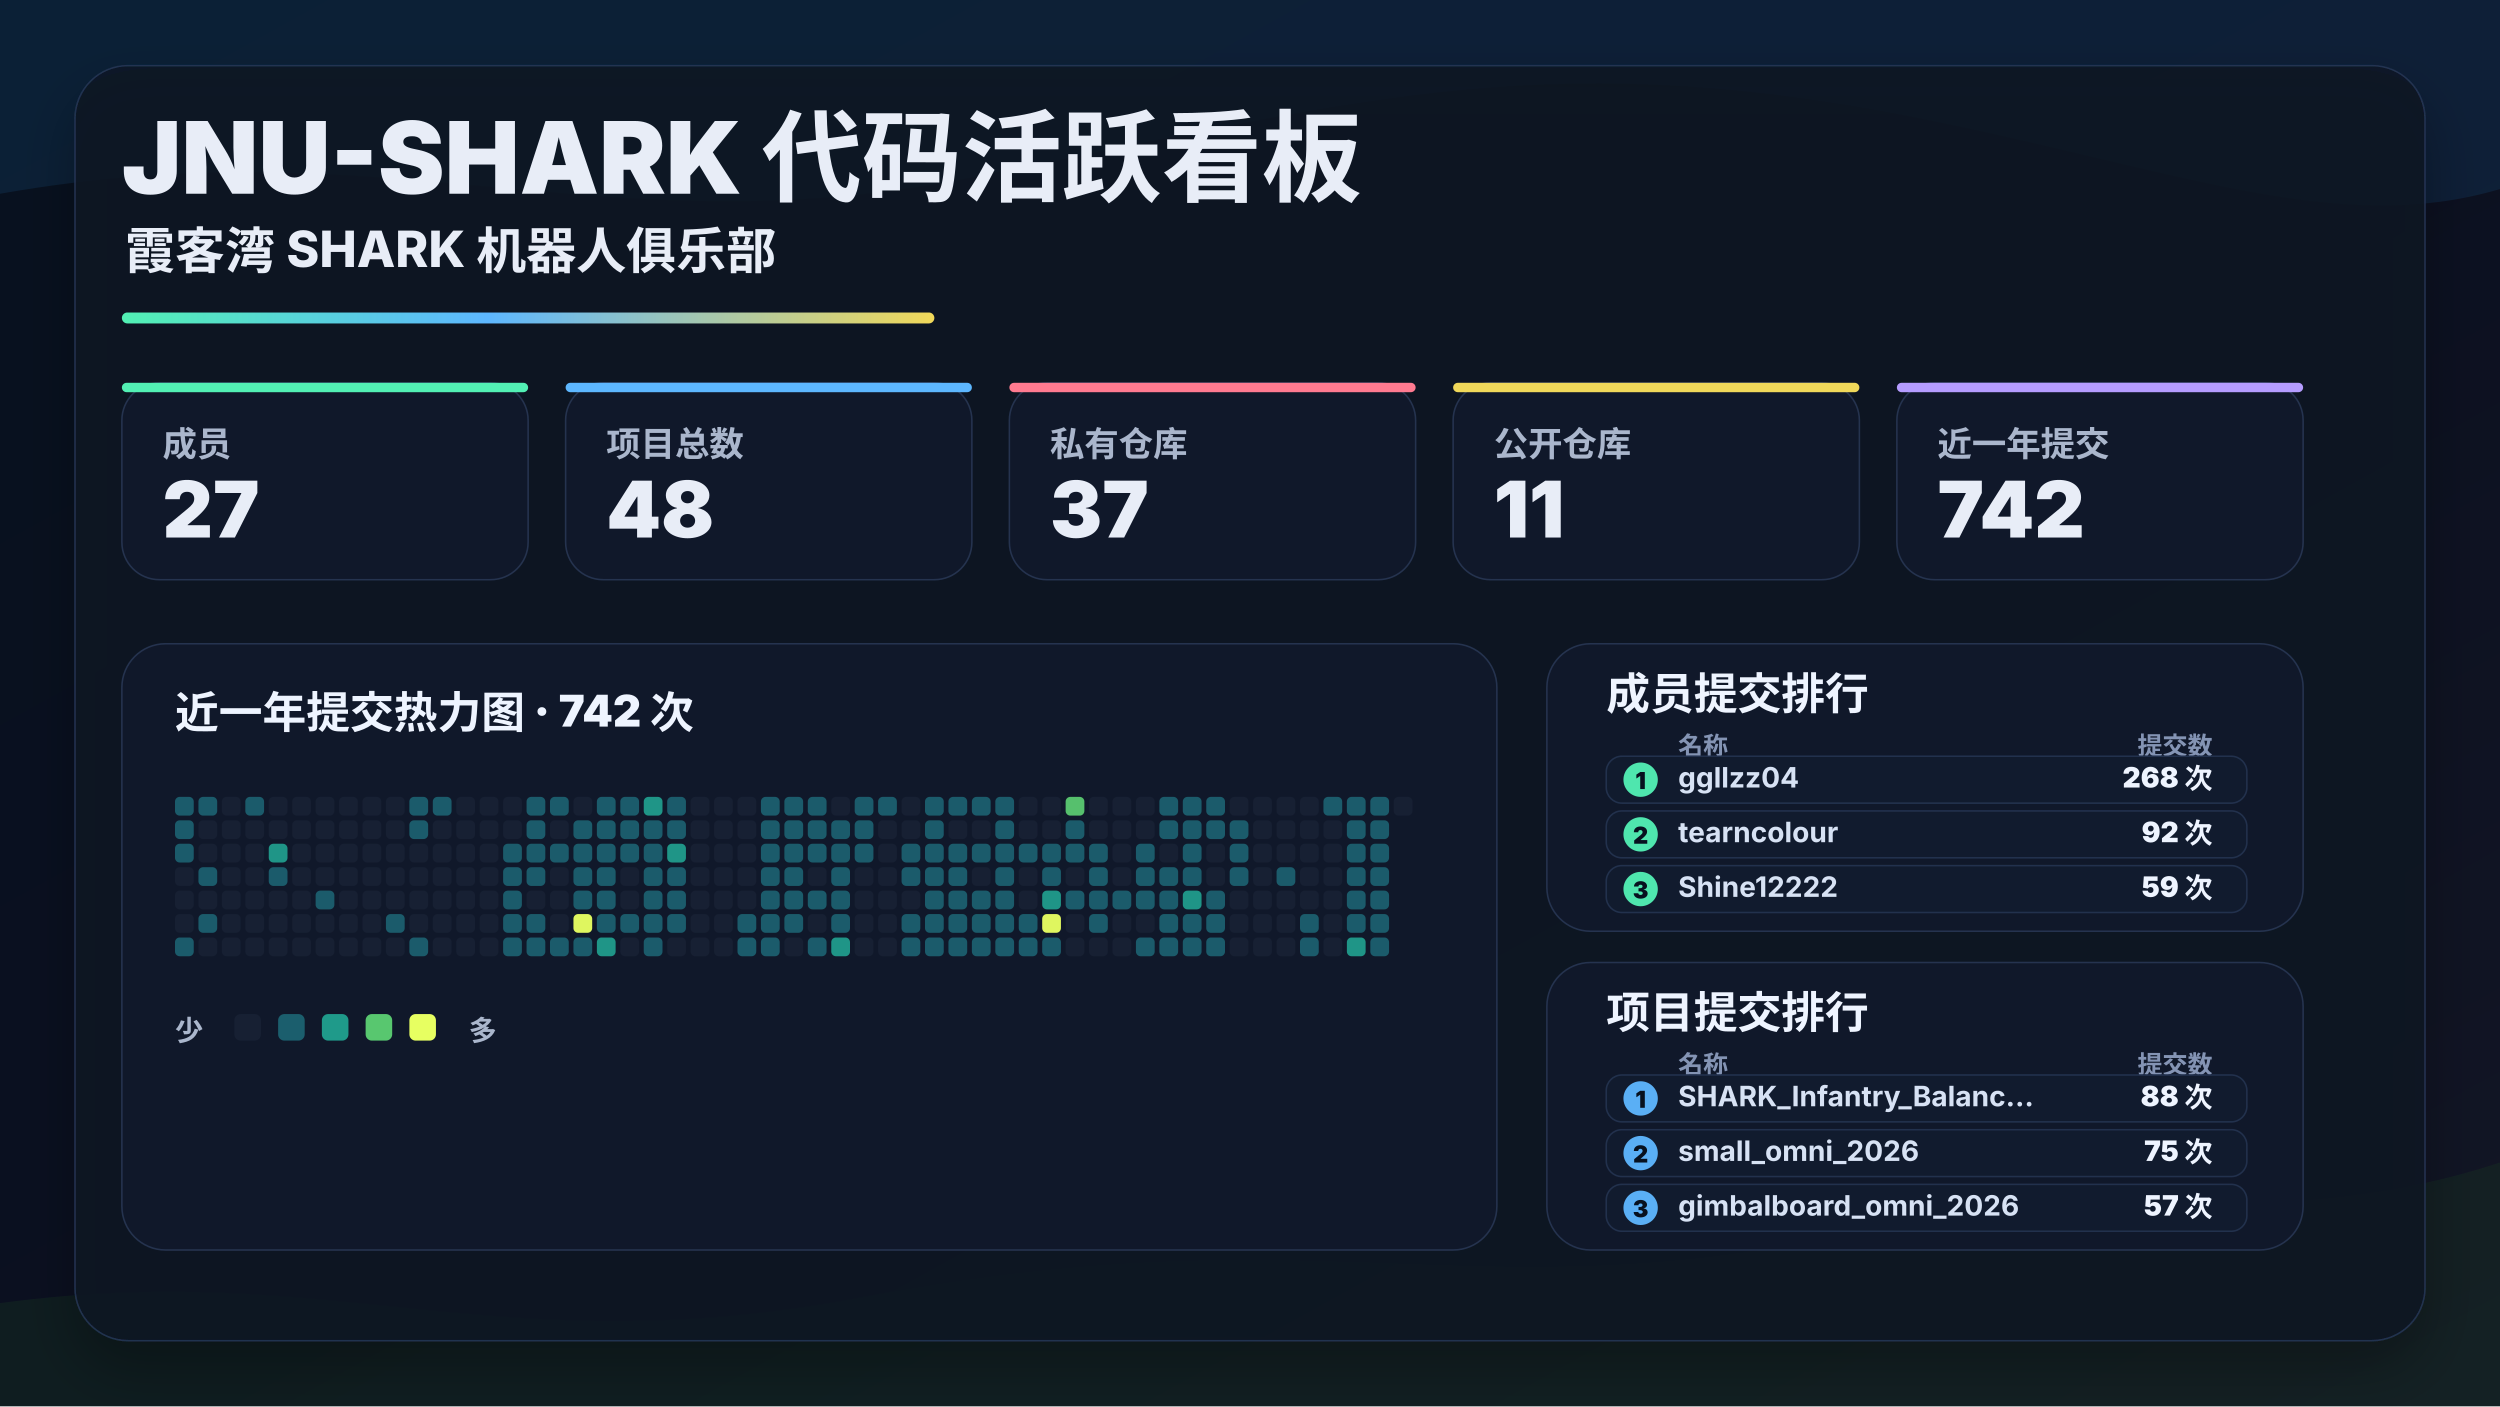
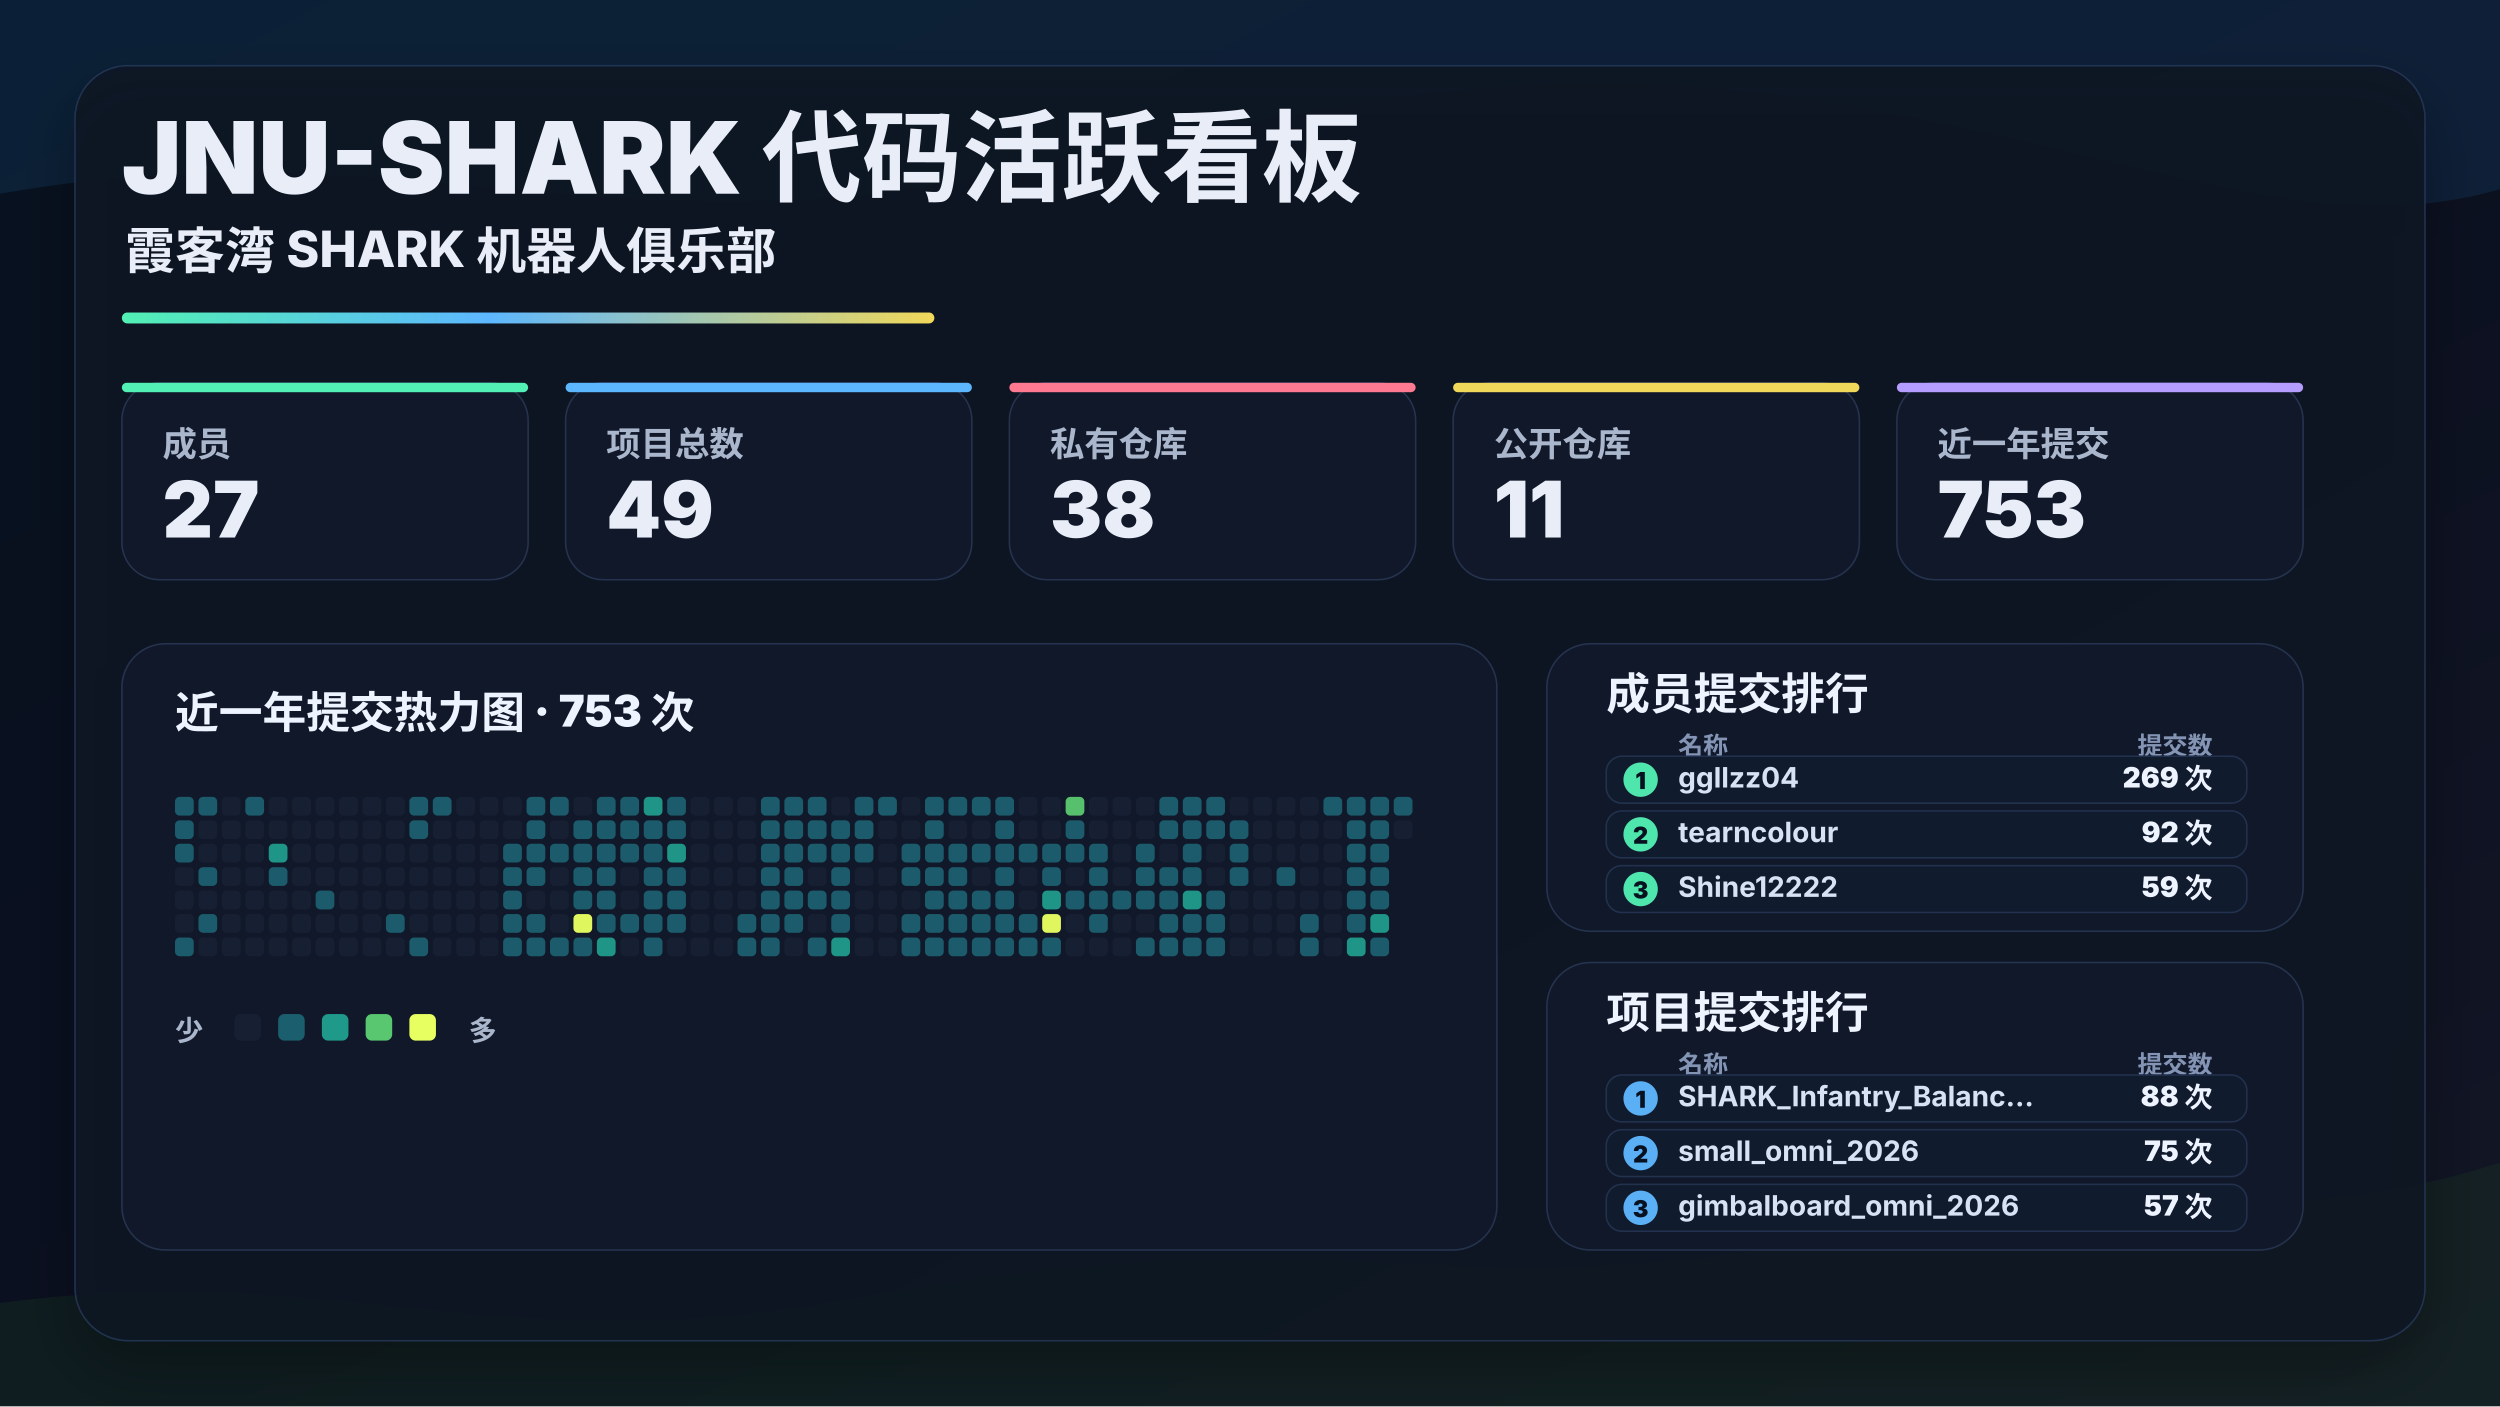
<svg xmlns="http://www.w3.org/2000/svg" width="1600" height="900" viewBox="0 0 1600 900" role="img" aria-labelledby="title desc">
  <defs>
    <linearGradient id="bg" x1="0" y1="0" x2="1" y2="1">
      <stop offset="0" stop-color="#07111f" />
      <stop offset="0.52" stop-color="#0b1020" />
      <stop offset="1" stop-color="#131625" />
    </linearGradient>
    <linearGradient id="hero" x1="0" y1="0" x2="1" y2="0">
      <stop offset="0" stop-color="#52f0b4" />
      <stop offset="0.45" stop-color="#5db7ff" />
      <stop offset="1" stop-color="#f0d85a" />
    </linearGradient>
    <filter id="softShadow" x="-10%" y="-10%" width="120%" height="120%">
      <feDropShadow dx="0" dy="18" stdDeviation="18" flood-color="#000000" flood-opacity="0.32" />
    </filter>
  </defs>
  <style>
    text { font-family: Inter, ui-sans-serif, system-ui, -apple-system, BlinkMacSystemFont, "Segoe UI", "PingFang SC", "Microsoft YaHei", sans-serif; fill: #e8edf7; }
    .title { font-size: 64px; font-weight: 900; letter-spacing: 0; }
    .subtitle { font-size: 32px; font-weight: 780; fill: #e8edf7; }
    .label { font-size: 22px; fill: #aab6cc; font-weight: 760; }
    .stat { font-size: 50px; font-weight: 900; }
    .section-title { font-size: 28px; font-weight: 860; fill: #eef4ff; }
    .table-head { font-size: 16px; fill: #8494b4; font-weight: 720; }
    .row-name { font-size: 18px; fill: #d7e2f4; font-weight: 720; }
    .row-value { font-size: 18px; fill: #eef4ff; font-weight: 860; }
    .rank { font-size: 15px; fill: #07111f; font-weight: 900; }
    .tiny { font-size: 18px; fill: #aab6cc; font-weight: 620; }
  </style>
  <rect width="1600" height="900" fill="url(#bg)" />
  <path d="M0 124 C250 80 385 160 620 114 C860 67 982 28 1220 74 C1392 108 1495 152 1600 121 L1600 0 L0 0 Z" fill="#12385c" opacity="0.38" />
  <path d="M0 834 C216 805 318 875 553 830 C835 776 935 837 1160 794 C1350 758 1464 789 1600 744 L1600 900 L0 900 Z" fill="#173622" opacity="0.36" />
  <g filter="url(#softShadow)">
    <rect x="48" y="42" width="1504" height="816" rx="34" fill="#0b1324" opacity="0.88" stroke="#263654" />
  </g>
  <text x="78" y="124" class="title">JNU-SHARK 代码活跃看板</text>
  <text x="80" y="172" class="subtitle">霞客湾 SHARK 机器人俱乐部</text>
  <rect x="78" y="200" width="520" height="7" rx="3.5" fill="url(#hero)" />
  <g>
    <rect x="78" y="245" width="260" height="126" rx="24" fill="#10182a" stroke="#25334f" />
    <rect x="78" y="245" width="260" height="6" rx="3" fill="#52f0b4" />
    <text x="104" y="292" class="label">成员</text>
    <text x="104" y="344" class="stat">27</text>
  </g>
  <g>
    <rect x="362" y="245" width="260" height="126" rx="24" fill="#10182a" stroke="#25334f" />
    <rect x="362" y="245" width="260" height="6" rx="3" fill="#5db7ff" />
    <text x="388" y="292" class="label">项目总数</text>
-     <text x="388" y="344" class="stat">48</text>
+     <text x="388" y="344" class="stat">49</text>
  </g>
  <g>
    <rect x="646" y="245" width="260" height="126" rx="24" fill="#10182a" stroke="#25334f" />
    <rect x="646" y="245" width="260" height="6" rx="3" fill="#ff7a90" />
    <text x="672" y="292" class="label">私有仓库</text>
-     <text x="672" y="344" class="stat">37</text>
+     <text x="672" y="344" class="stat">38</text>
  </g>
  <g>
    <rect x="930" y="245" width="260" height="126" rx="24" fill="#10182a" stroke="#25334f" />
    <rect x="930" y="245" width="260" height="6" rx="3" fill="#f0d85a" />
    <text x="956" y="292" class="label">公开仓库</text>
    <text x="956" y="344" class="stat">11</text>
  </g>
  <g>
    <rect x="1214" y="245" width="260" height="126" rx="24" fill="#10182a" stroke="#25334f" />
    <rect x="1214" y="245" width="260" height="6" rx="3" fill="#b59cff" />
    <text x="1240" y="292" class="label">近一年提交</text>
-     <text x="1240" y="344" class="stat">742</text>
+     <text x="1240" y="344" class="stat">753</text>
  </g>
  <rect x="78" y="412" width="880" height="388" rx="28" fill="#10182a" stroke="#25334f" />
-   <text x="112" y="466" class="section-title">近一年提交热力图 · 742 次</text>
+   <text x="112" y="466" class="section-title">近一年提交热力图 · 753 次</text>
  <rect x="112" y="510" width="12" height="12" rx="3" fill="#1b5e6d" opacity="0.96" />
  <rect x="112" y="525" width="12" height="12" rx="3" fill="#1b5e6d" opacity="0.96" />
  <rect x="112" y="540" width="12" height="12" rx="3" fill="#1b5e6d" opacity="0.96" />
  <rect x="112" y="555" width="12" height="12" rx="3" fill="#172033" opacity="0.96" />
  <rect x="112" y="570" width="12" height="12" rx="3" fill="#172033" opacity="0.96" />
  <rect x="112" y="585" width="12" height="12" rx="3" fill="#172033" opacity="0.96" />
  <rect x="112" y="600" width="12" height="12" rx="3" fill="#1b5e6d" opacity="0.96" />
  <rect x="127" y="510" width="12" height="12" rx="3" fill="#1b5e6d" opacity="0.96" />
  <rect x="127" y="525" width="12" height="12" rx="3" fill="#172033" opacity="0.96" />
  <rect x="127" y="540" width="12" height="12" rx="3" fill="#172033" opacity="0.96" />
  <rect x="127" y="555" width="12" height="12" rx="3" fill="#1b5e6d" opacity="0.96" />
  <rect x="127" y="570" width="12" height="12" rx="3" fill="#172033" opacity="0.96" />
  <rect x="127" y="585" width="12" height="12" rx="3" fill="#1b5e6d" opacity="0.96" />
  <rect x="127" y="600" width="12" height="12" rx="3" fill="#172033" opacity="0.96" />
  <rect x="142" y="510" width="12" height="12" rx="3" fill="#172033" opacity="0.96" />
  <rect x="142" y="525" width="12" height="12" rx="3" fill="#172033" opacity="0.96" />
  <rect x="142" y="540" width="12" height="12" rx="3" fill="#172033" opacity="0.96" />
  <rect x="142" y="555" width="12" height="12" rx="3" fill="#172033" opacity="0.96" />
  <rect x="142" y="570" width="12" height="12" rx="3" fill="#172033" opacity="0.96" />
  <rect x="142" y="585" width="12" height="12" rx="3" fill="#172033" opacity="0.96" />
  <rect x="142" y="600" width="12" height="12" rx="3" fill="#172033" opacity="0.96" />
  <rect x="157" y="510" width="12" height="12" rx="3" fill="#1b5e6d" opacity="0.96" />
  <rect x="157" y="525" width="12" height="12" rx="3" fill="#172033" opacity="0.96" />
  <rect x="157" y="540" width="12" height="12" rx="3" fill="#172033" opacity="0.96" />
  <rect x="157" y="555" width="12" height="12" rx="3" fill="#172033" opacity="0.96" />
  <rect x="157" y="570" width="12" height="12" rx="3" fill="#172033" opacity="0.96" />
  <rect x="157" y="585" width="12" height="12" rx="3" fill="#172033" opacity="0.96" />
  <rect x="157" y="600" width="12" height="12" rx="3" fill="#172033" opacity="0.96" />
  <rect x="172" y="510" width="12" height="12" rx="3" fill="#172033" opacity="0.96" />
  <rect x="172" y="525" width="12" height="12" rx="3" fill="#172033" opacity="0.96" />
  <rect x="172" y="540" width="12" height="12" rx="3" fill="#1f9a8a" opacity="0.96" />
  <rect x="172" y="555" width="12" height="12" rx="3" fill="#1b5e6d" opacity="0.96" />
  <rect x="172" y="570" width="12" height="12" rx="3" fill="#172033" opacity="0.96" />
  <rect x="172" y="585" width="12" height="12" rx="3" fill="#172033" opacity="0.96" />
  <rect x="172" y="600" width="12" height="12" rx="3" fill="#172033" opacity="0.96" />
  <rect x="187" y="510" width="12" height="12" rx="3" fill="#172033" opacity="0.96" />
  <rect x="187" y="525" width="12" height="12" rx="3" fill="#172033" opacity="0.96" />
  <rect x="187" y="540" width="12" height="12" rx="3" fill="#172033" opacity="0.96" />
  <rect x="187" y="555" width="12" height="12" rx="3" fill="#172033" opacity="0.96" />
  <rect x="187" y="570" width="12" height="12" rx="3" fill="#172033" opacity="0.96" />
  <rect x="187" y="585" width="12" height="12" rx="3" fill="#172033" opacity="0.96" />
  <rect x="187" y="600" width="12" height="12" rx="3" fill="#172033" opacity="0.96" />
  <rect x="202" y="510" width="12" height="12" rx="3" fill="#172033" opacity="0.96" />
  <rect x="202" y="525" width="12" height="12" rx="3" fill="#172033" opacity="0.96" />
  <rect x="202" y="540" width="12" height="12" rx="3" fill="#172033" opacity="0.96" />
  <rect x="202" y="555" width="12" height="12" rx="3" fill="#172033" opacity="0.96" />
  <rect x="202" y="570" width="12" height="12" rx="3" fill="#1b5e6d" opacity="0.96" />
  <rect x="202" y="585" width="12" height="12" rx="3" fill="#172033" opacity="0.96" />
  <rect x="202" y="600" width="12" height="12" rx="3" fill="#172033" opacity="0.96" />
  <rect x="217" y="510" width="12" height="12" rx="3" fill="#172033" opacity="0.96" />
  <rect x="217" y="525" width="12" height="12" rx="3" fill="#172033" opacity="0.96" />
  <rect x="217" y="540" width="12" height="12" rx="3" fill="#172033" opacity="0.96" />
  <rect x="217" y="555" width="12" height="12" rx="3" fill="#172033" opacity="0.96" />
  <rect x="217" y="570" width="12" height="12" rx="3" fill="#172033" opacity="0.96" />
  <rect x="217" y="585" width="12" height="12" rx="3" fill="#172033" opacity="0.96" />
  <rect x="217" y="600" width="12" height="12" rx="3" fill="#172033" opacity="0.96" />
  <rect x="232" y="510" width="12" height="12" rx="3" fill="#172033" opacity="0.96" />
  <rect x="232" y="525" width="12" height="12" rx="3" fill="#172033" opacity="0.96" />
  <rect x="232" y="540" width="12" height="12" rx="3" fill="#172033" opacity="0.96" />
  <rect x="232" y="555" width="12" height="12" rx="3" fill="#172033" opacity="0.96" />
  <rect x="232" y="570" width="12" height="12" rx="3" fill="#172033" opacity="0.96" />
  <rect x="232" y="585" width="12" height="12" rx="3" fill="#172033" opacity="0.96" />
  <rect x="232" y="600" width="12" height="12" rx="3" fill="#172033" opacity="0.96" />
  <rect x="247" y="510" width="12" height="12" rx="3" fill="#172033" opacity="0.96" />
  <rect x="247" y="525" width="12" height="12" rx="3" fill="#172033" opacity="0.96" />
  <rect x="247" y="540" width="12" height="12" rx="3" fill="#172033" opacity="0.96" />
  <rect x="247" y="555" width="12" height="12" rx="3" fill="#172033" opacity="0.96" />
  <rect x="247" y="570" width="12" height="12" rx="3" fill="#172033" opacity="0.96" />
  <rect x="247" y="585" width="12" height="12" rx="3" fill="#1b5e6d" opacity="0.96" />
  <rect x="247" y="600" width="12" height="12" rx="3" fill="#172033" opacity="0.96" />
  <rect x="262" y="510" width="12" height="12" rx="3" fill="#1b5e6d" opacity="0.96" />
  <rect x="262" y="525" width="12" height="12" rx="3" fill="#1b5e6d" opacity="0.96" />
  <rect x="262" y="540" width="12" height="12" rx="3" fill="#172033" opacity="0.96" />
  <rect x="262" y="555" width="12" height="12" rx="3" fill="#172033" opacity="0.96" />
  <rect x="262" y="570" width="12" height="12" rx="3" fill="#172033" opacity="0.96" />
  <rect x="262" y="585" width="12" height="12" rx="3" fill="#172033" opacity="0.96" />
  <rect x="262" y="600" width="12" height="12" rx="3" fill="#1b5e6d" opacity="0.96" />
  <rect x="277" y="510" width="12" height="12" rx="3" fill="#1b5e6d" opacity="0.96" />
  <rect x="277" y="525" width="12" height="12" rx="3" fill="#172033" opacity="0.96" />
  <rect x="277" y="540" width="12" height="12" rx="3" fill="#172033" opacity="0.96" />
  <rect x="277" y="555" width="12" height="12" rx="3" fill="#172033" opacity="0.96" />
  <rect x="277" y="570" width="12" height="12" rx="3" fill="#172033" opacity="0.96" />
  <rect x="277" y="585" width="12" height="12" rx="3" fill="#172033" opacity="0.96" />
  <rect x="277" y="600" width="12" height="12" rx="3" fill="#172033" opacity="0.96" />
  <rect x="292" y="510" width="12" height="12" rx="3" fill="#172033" opacity="0.96" />
  <rect x="292" y="525" width="12" height="12" rx="3" fill="#172033" opacity="0.96" />
  <rect x="292" y="540" width="12" height="12" rx="3" fill="#172033" opacity="0.96" />
  <rect x="292" y="555" width="12" height="12" rx="3" fill="#172033" opacity="0.96" />
  <rect x="292" y="570" width="12" height="12" rx="3" fill="#172033" opacity="0.96" />
  <rect x="292" y="585" width="12" height="12" rx="3" fill="#172033" opacity="0.96" />
  <rect x="292" y="600" width="12" height="12" rx="3" fill="#172033" opacity="0.96" />
  <rect x="307" y="510" width="12" height="12" rx="3" fill="#172033" opacity="0.96" />
  <rect x="307" y="525" width="12" height="12" rx="3" fill="#172033" opacity="0.96" />
  <rect x="307" y="540" width="12" height="12" rx="3" fill="#172033" opacity="0.96" />
  <rect x="307" y="555" width="12" height="12" rx="3" fill="#172033" opacity="0.96" />
  <rect x="307" y="570" width="12" height="12" rx="3" fill="#172033" opacity="0.96" />
  <rect x="307" y="585" width="12" height="12" rx="3" fill="#172033" opacity="0.96" />
  <rect x="307" y="600" width="12" height="12" rx="3" fill="#172033" opacity="0.96" />
  <rect x="322" y="510" width="12" height="12" rx="3" fill="#172033" opacity="0.96" />
  <rect x="322" y="525" width="12" height="12" rx="3" fill="#172033" opacity="0.96" />
  <rect x="322" y="540" width="12" height="12" rx="3" fill="#1b5e6d" opacity="0.96" />
  <rect x="322" y="555" width="12" height="12" rx="3" fill="#1b5e6d" opacity="0.96" />
  <rect x="322" y="570" width="12" height="12" rx="3" fill="#1b5e6d" opacity="0.96" />
  <rect x="322" y="585" width="12" height="12" rx="3" fill="#1b5e6d" opacity="0.96" />
  <rect x="322" y="600" width="12" height="12" rx="3" fill="#1b5e6d" opacity="0.96" />
  <rect x="337" y="510" width="12" height="12" rx="3" fill="#1b5e6d" opacity="0.96" />
  <rect x="337" y="525" width="12" height="12" rx="3" fill="#1b5e6d" opacity="0.96" />
  <rect x="337" y="540" width="12" height="12" rx="3" fill="#1b5e6d" opacity="0.96" />
  <rect x="337" y="555" width="12" height="12" rx="3" fill="#1b5e6d" opacity="0.96" />
  <rect x="337" y="570" width="12" height="12" rx="3" fill="#172033" opacity="0.96" />
  <rect x="337" y="585" width="12" height="12" rx="3" fill="#1b5e6d" opacity="0.96" />
  <rect x="337" y="600" width="12" height="12" rx="3" fill="#1b5e6d" opacity="0.96" />
  <rect x="352" y="510" width="12" height="12" rx="3" fill="#1b5e6d" opacity="0.96" />
  <rect x="352" y="525" width="12" height="12" rx="3" fill="#172033" opacity="0.96" />
  <rect x="352" y="540" width="12" height="12" rx="3" fill="#1b5e6d" opacity="0.96" />
  <rect x="352" y="555" width="12" height="12" rx="3" fill="#172033" opacity="0.96" />
  <rect x="352" y="570" width="12" height="12" rx="3" fill="#172033" opacity="0.96" />
  <rect x="352" y="585" width="12" height="12" rx="3" fill="#172033" opacity="0.96" />
  <rect x="352" y="600" width="12" height="12" rx="3" fill="#1b5e6d" opacity="0.96" />
  <rect x="367" y="510" width="12" height="12" rx="3" fill="#172033" opacity="0.96" />
  <rect x="367" y="525" width="12" height="12" rx="3" fill="#1b5e6d" opacity="0.96" />
  <rect x="367" y="540" width="12" height="12" rx="3" fill="#1b5e6d" opacity="0.96" />
  <rect x="367" y="555" width="12" height="12" rx="3" fill="#1b5e6d" opacity="0.96" />
  <rect x="367" y="570" width="12" height="12" rx="3" fill="#1b5e6d" opacity="0.96" />
  <rect x="367" y="585" width="12" height="12" rx="3" fill="#e7ff61" opacity="0.96" />
  <rect x="367" y="600" width="12" height="12" rx="3" fill="#1b5e6d" opacity="0.96" />
  <rect x="382" y="510" width="12" height="12" rx="3" fill="#1b5e6d" opacity="0.96" />
  <rect x="382" y="525" width="12" height="12" rx="3" fill="#1b5e6d" opacity="0.96" />
  <rect x="382" y="540" width="12" height="12" rx="3" fill="#1b5e6d" opacity="0.96" />
  <rect x="382" y="555" width="12" height="12" rx="3" fill="#1b5e6d" opacity="0.96" />
  <rect x="382" y="570" width="12" height="12" rx="3" fill="#1b5e6d" opacity="0.96" />
  <rect x="382" y="585" width="12" height="12" rx="3" fill="#1b5e6d" opacity="0.96" />
  <rect x="382" y="600" width="12" height="12" rx="3" fill="#1f9a8a" opacity="0.96" />
  <rect x="397" y="510" width="12" height="12" rx="3" fill="#1b5e6d" opacity="0.96" />
  <rect x="397" y="525" width="12" height="12" rx="3" fill="#1b5e6d" opacity="0.96" />
  <rect x="397" y="540" width="12" height="12" rx="3" fill="#1b5e6d" opacity="0.96" />
  <rect x="397" y="555" width="12" height="12" rx="3" fill="#172033" opacity="0.96" />
  <rect x="397" y="570" width="12" height="12" rx="3" fill="#172033" opacity="0.96" />
  <rect x="397" y="585" width="12" height="12" rx="3" fill="#1b5e6d" opacity="0.96" />
  <rect x="397" y="600" width="12" height="12" rx="3" fill="#172033" opacity="0.96" />
  <rect x="412" y="510" width="12" height="12" rx="3" fill="#1f9a8a" opacity="0.96" />
  <rect x="412" y="525" width="12" height="12" rx="3" fill="#1b5e6d" opacity="0.96" />
  <rect x="412" y="540" width="12" height="12" rx="3" fill="#1b5e6d" opacity="0.96" />
  <rect x="412" y="555" width="12" height="12" rx="3" fill="#1b5e6d" opacity="0.96" />
  <rect x="412" y="570" width="12" height="12" rx="3" fill="#1b5e6d" opacity="0.96" />
  <rect x="412" y="585" width="12" height="12" rx="3" fill="#1b5e6d" opacity="0.96" />
  <rect x="412" y="600" width="12" height="12" rx="3" fill="#1b5e6d" opacity="0.96" />
  <rect x="427" y="510" width="12" height="12" rx="3" fill="#1b5e6d" opacity="0.96" />
  <rect x="427" y="525" width="12" height="12" rx="3" fill="#1b5e6d" opacity="0.96" />
  <rect x="427" y="540" width="12" height="12" rx="3" fill="#1f9a8a" opacity="0.96" />
  <rect x="427" y="555" width="12" height="12" rx="3" fill="#1b5e6d" opacity="0.96" />
  <rect x="427" y="570" width="12" height="12" rx="3" fill="#1b5e6d" opacity="0.96" />
  <rect x="427" y="585" width="12" height="12" rx="3" fill="#1b5e6d" opacity="0.96" />
  <rect x="427" y="600" width="12" height="12" rx="3" fill="#172033" opacity="0.96" />
  <rect x="442" y="510" width="12" height="12" rx="3" fill="#172033" opacity="0.96" />
  <rect x="442" y="525" width="12" height="12" rx="3" fill="#172033" opacity="0.96" />
  <rect x="442" y="540" width="12" height="12" rx="3" fill="#172033" opacity="0.96" />
  <rect x="442" y="555" width="12" height="12" rx="3" fill="#172033" opacity="0.96" />
  <rect x="442" y="570" width="12" height="12" rx="3" fill="#172033" opacity="0.96" />
  <rect x="442" y="585" width="12" height="12" rx="3" fill="#172033" opacity="0.96" />
  <rect x="442" y="600" width="12" height="12" rx="3" fill="#172033" opacity="0.96" />
  <rect x="457" y="510" width="12" height="12" rx="3" fill="#172033" opacity="0.96" />
  <rect x="457" y="525" width="12" height="12" rx="3" fill="#172033" opacity="0.96" />
  <rect x="457" y="540" width="12" height="12" rx="3" fill="#172033" opacity="0.96" />
  <rect x="457" y="555" width="12" height="12" rx="3" fill="#172033" opacity="0.96" />
  <rect x="457" y="570" width="12" height="12" rx="3" fill="#172033" opacity="0.96" />
  <rect x="457" y="585" width="12" height="12" rx="3" fill="#172033" opacity="0.96" />
  <rect x="457" y="600" width="12" height="12" rx="3" fill="#172033" opacity="0.96" />
  <rect x="472" y="510" width="12" height="12" rx="3" fill="#172033" opacity="0.96" />
  <rect x="472" y="525" width="12" height="12" rx="3" fill="#172033" opacity="0.96" />
  <rect x="472" y="540" width="12" height="12" rx="3" fill="#172033" opacity="0.96" />
  <rect x="472" y="555" width="12" height="12" rx="3" fill="#172033" opacity="0.96" />
  <rect x="472" y="570" width="12" height="12" rx="3" fill="#172033" opacity="0.96" />
  <rect x="472" y="585" width="12" height="12" rx="3" fill="#1b5e6d" opacity="0.96" />
  <rect x="472" y="600" width="12" height="12" rx="3" fill="#1b5e6d" opacity="0.96" />
  <rect x="487" y="510" width="12" height="12" rx="3" fill="#1b5e6d" opacity="0.96" />
  <rect x="487" y="525" width="12" height="12" rx="3" fill="#1b5e6d" opacity="0.96" />
  <rect x="487" y="540" width="12" height="12" rx="3" fill="#1b5e6d" opacity="0.96" />
  <rect x="487" y="555" width="12" height="12" rx="3" fill="#1b5e6d" opacity="0.96" />
  <rect x="487" y="570" width="12" height="12" rx="3" fill="#1b5e6d" opacity="0.96" />
  <rect x="487" y="585" width="12" height="12" rx="3" fill="#1b5e6d" opacity="0.96" />
  <rect x="487" y="600" width="12" height="12" rx="3" fill="#1b5e6d" opacity="0.96" />
  <rect x="502" y="510" width="12" height="12" rx="3" fill="#1b5e6d" opacity="0.96" />
  <rect x="502" y="525" width="12" height="12" rx="3" fill="#1b5e6d" opacity="0.96" />
  <rect x="502" y="540" width="12" height="12" rx="3" fill="#1b5e6d" opacity="0.96" />
  <rect x="502" y="555" width="12" height="12" rx="3" fill="#1b5e6d" opacity="0.96" />
  <rect x="502" y="570" width="12" height="12" rx="3" fill="#1b5e6d" opacity="0.96" />
  <rect x="502" y="585" width="12" height="12" rx="3" fill="#1b5e6d" opacity="0.96" />
  <rect x="502" y="600" width="12" height="12" rx="3" fill="#172033" opacity="0.96" />
  <rect x="517" y="510" width="12" height="12" rx="3" fill="#1b5e6d" opacity="0.96" />
  <rect x="517" y="525" width="12" height="12" rx="3" fill="#1b5e6d" opacity="0.96" />
  <rect x="517" y="540" width="12" height="12" rx="3" fill="#1b5e6d" opacity="0.96" />
  <rect x="517" y="555" width="12" height="12" rx="3" fill="#172033" opacity="0.96" />
  <rect x="517" y="570" width="12" height="12" rx="3" fill="#1b5e6d" opacity="0.96" />
  <rect x="517" y="585" width="12" height="12" rx="3" fill="#172033" opacity="0.96" />
  <rect x="517" y="600" width="12" height="12" rx="3" fill="#1b5e6d" opacity="0.96" />
  <rect x="532" y="510" width="12" height="12" rx="3" fill="#172033" opacity="0.96" />
  <rect x="532" y="525" width="12" height="12" rx="3" fill="#1b5e6d" opacity="0.96" />
  <rect x="532" y="540" width="12" height="12" rx="3" fill="#1b5e6d" opacity="0.96" />
  <rect x="532" y="555" width="12" height="12" rx="3" fill="#1b5e6d" opacity="0.96" />
  <rect x="532" y="570" width="12" height="12" rx="3" fill="#1b5e6d" opacity="0.96" />
  <rect x="532" y="585" width="12" height="12" rx="3" fill="#1b5e6d" opacity="0.96" />
  <rect x="532" y="600" width="12" height="12" rx="3" fill="#1f9a8a" opacity="0.96" />
  <rect x="547" y="510" width="12" height="12" rx="3" fill="#1b5e6d" opacity="0.96" />
  <rect x="547" y="525" width="12" height="12" rx="3" fill="#1b5e6d" opacity="0.96" />
  <rect x="547" y="540" width="12" height="12" rx="3" fill="#1b5e6d" opacity="0.96" />
  <rect x="547" y="555" width="12" height="12" rx="3" fill="#172033" opacity="0.96" />
  <rect x="547" y="570" width="12" height="12" rx="3" fill="#172033" opacity="0.96" />
  <rect x="547" y="585" width="12" height="12" rx="3" fill="#172033" opacity="0.96" />
  <rect x="547" y="600" width="12" height="12" rx="3" fill="#172033" opacity="0.96" />
  <rect x="562" y="510" width="12" height="12" rx="3" fill="#1b5e6d" opacity="0.96" />
  <rect x="562" y="525" width="12" height="12" rx="3" fill="#172033" opacity="0.96" />
  <rect x="562" y="540" width="12" height="12" rx="3" fill="#172033" opacity="0.96" />
  <rect x="562" y="555" width="12" height="12" rx="3" fill="#172033" opacity="0.96" />
  <rect x="562" y="570" width="12" height="12" rx="3" fill="#172033" opacity="0.96" />
  <rect x="562" y="585" width="12" height="12" rx="3" fill="#172033" opacity="0.96" />
  <rect x="562" y="600" width="12" height="12" rx="3" fill="#172033" opacity="0.96" />
  <rect x="577" y="510" width="12" height="12" rx="3" fill="#172033" opacity="0.96" />
  <rect x="577" y="525" width="12" height="12" rx="3" fill="#172033" opacity="0.96" />
  <rect x="577" y="540" width="12" height="12" rx="3" fill="#1b5e6d" opacity="0.96" />
  <rect x="577" y="555" width="12" height="12" rx="3" fill="#1b5e6d" opacity="0.96" />
  <rect x="577" y="570" width="12" height="12" rx="3" fill="#172033" opacity="0.96" />
  <rect x="577" y="585" width="12" height="12" rx="3" fill="#1b5e6d" opacity="0.96" />
  <rect x="577" y="600" width="12" height="12" rx="3" fill="#1b5e6d" opacity="0.96" />
  <rect x="592" y="510" width="12" height="12" rx="3" fill="#1b5e6d" opacity="0.96" />
  <rect x="592" y="525" width="12" height="12" rx="3" fill="#1b5e6d" opacity="0.96" />
  <rect x="592" y="540" width="12" height="12" rx="3" fill="#1b5e6d" opacity="0.96" />
  <rect x="592" y="555" width="12" height="12" rx="3" fill="#1b5e6d" opacity="0.96" />
  <rect x="592" y="570" width="12" height="12" rx="3" fill="#1b5e6d" opacity="0.96" />
  <rect x="592" y="585" width="12" height="12" rx="3" fill="#1b5e6d" opacity="0.96" />
  <rect x="592" y="600" width="12" height="12" rx="3" fill="#1b5e6d" opacity="0.96" />
  <rect x="607" y="510" width="12" height="12" rx="3" fill="#1b5e6d" opacity="0.96" />
  <rect x="607" y="525" width="12" height="12" rx="3" fill="#172033" opacity="0.96" />
  <rect x="607" y="540" width="12" height="12" rx="3" fill="#1b5e6d" opacity="0.96" />
  <rect x="607" y="555" width="12" height="12" rx="3" fill="#1b5e6d" opacity="0.96" />
  <rect x="607" y="570" width="12" height="12" rx="3" fill="#1b5e6d" opacity="0.96" />
  <rect x="607" y="585" width="12" height="12" rx="3" fill="#1b5e6d" opacity="0.96" />
  <rect x="607" y="600" width="12" height="12" rx="3" fill="#1b5e6d" opacity="0.96" />
  <rect x="622" y="510" width="12" height="12" rx="3" fill="#1b5e6d" opacity="0.96" />
  <rect x="622" y="525" width="12" height="12" rx="3" fill="#172033" opacity="0.96" />
  <rect x="622" y="540" width="12" height="12" rx="3" fill="#1b5e6d" opacity="0.96" />
  <rect x="622" y="555" width="12" height="12" rx="3" fill="#172033" opacity="0.96" />
  <rect x="622" y="570" width="12" height="12" rx="3" fill="#1b5e6d" opacity="0.96" />
  <rect x="622" y="585" width="12" height="12" rx="3" fill="#1b5e6d" opacity="0.96" />
  <rect x="622" y="600" width="12" height="12" rx="3" fill="#1b5e6d" opacity="0.96" />
  <rect x="637" y="510" width="12" height="12" rx="3" fill="#1b5e6d" opacity="0.96" />
  <rect x="637" y="525" width="12" height="12" rx="3" fill="#1b5e6d" opacity="0.96" />
  <rect x="637" y="540" width="12" height="12" rx="3" fill="#1b5e6d" opacity="0.96" />
  <rect x="637" y="555" width="12" height="12" rx="3" fill="#1b5e6d" opacity="0.96" />
  <rect x="637" y="570" width="12" height="12" rx="3" fill="#1b5e6d" opacity="0.96" />
  <rect x="637" y="585" width="12" height="12" rx="3" fill="#1b5e6d" opacity="0.96" />
  <rect x="637" y="600" width="12" height="12" rx="3" fill="#1b5e6d" opacity="0.96" />
  <rect x="652" y="510" width="12" height="12" rx="3" fill="#172033" opacity="0.96" />
  <rect x="652" y="525" width="12" height="12" rx="3" fill="#172033" opacity="0.96" />
  <rect x="652" y="540" width="12" height="12" rx="3" fill="#1b5e6d" opacity="0.96" />
  <rect x="652" y="555" width="12" height="12" rx="3" fill="#172033" opacity="0.96" />
  <rect x="652" y="570" width="12" height="12" rx="3" fill="#172033" opacity="0.96" />
  <rect x="652" y="585" width="12" height="12" rx="3" fill="#1b5e6d" opacity="0.96" />
  <rect x="652" y="600" width="12" height="12" rx="3" fill="#1b5e6d" opacity="0.96" />
  <rect x="667" y="510" width="12" height="12" rx="3" fill="#172033" opacity="0.96" />
  <rect x="667" y="525" width="12" height="12" rx="3" fill="#172033" opacity="0.96" />
  <rect x="667" y="540" width="12" height="12" rx="3" fill="#1b5e6d" opacity="0.96" />
  <rect x="667" y="555" width="12" height="12" rx="3" fill="#1b5e6d" opacity="0.96" />
  <rect x="667" y="570" width="12" height="12" rx="3" fill="#1f9a8a" opacity="0.96" />
  <rect x="667" y="585" width="12" height="12" rx="3" fill="#e7ff61" opacity="0.96" />
  <rect x="667" y="600" width="12" height="12" rx="3" fill="#1b5e6d" opacity="0.96" />
  <rect x="682" y="510" width="12" height="12" rx="3" fill="#58c76f" opacity="0.96" />
  <rect x="682" y="525" width="12" height="12" rx="3" fill="#1b5e6d" opacity="0.96" />
  <rect x="682" y="540" width="12" height="12" rx="3" fill="#1b5e6d" opacity="0.96" />
  <rect x="682" y="555" width="12" height="12" rx="3" fill="#172033" opacity="0.96" />
  <rect x="682" y="570" width="12" height="12" rx="3" fill="#1b5e6d" opacity="0.96" />
  <rect x="682" y="585" width="12" height="12" rx="3" fill="#172033" opacity="0.96" />
  <rect x="682" y="600" width="12" height="12" rx="3" fill="#172033" opacity="0.96" />
  <rect x="697" y="510" width="12" height="12" rx="3" fill="#172033" opacity="0.96" />
  <rect x="697" y="525" width="12" height="12" rx="3" fill="#172033" opacity="0.96" />
  <rect x="697" y="540" width="12" height="12" rx="3" fill="#1b5e6d" opacity="0.96" />
  <rect x="697" y="555" width="12" height="12" rx="3" fill="#1b5e6d" opacity="0.96" />
  <rect x="697" y="570" width="12" height="12" rx="3" fill="#1b5e6d" opacity="0.96" />
  <rect x="697" y="585" width="12" height="12" rx="3" fill="#1b5e6d" opacity="0.96" />
  <rect x="697" y="600" width="12" height="12" rx="3" fill="#172033" opacity="0.96" />
  <rect x="712" y="510" width="12" height="12" rx="3" fill="#172033" opacity="0.96" />
  <rect x="712" y="525" width="12" height="12" rx="3" fill="#172033" opacity="0.96" />
  <rect x="712" y="540" width="12" height="12" rx="3" fill="#172033" opacity="0.96" />
  <rect x="712" y="555" width="12" height="12" rx="3" fill="#172033" opacity="0.96" />
  <rect x="712" y="570" width="12" height="12" rx="3" fill="#1b5e6d" opacity="0.96" />
  <rect x="712" y="585" width="12" height="12" rx="3" fill="#172033" opacity="0.96" />
  <rect x="712" y="600" width="12" height="12" rx="3" fill="#172033" opacity="0.96" />
  <rect x="727" y="510" width="12" height="12" rx="3" fill="#172033" opacity="0.96" />
  <rect x="727" y="525" width="12" height="12" rx="3" fill="#172033" opacity="0.96" />
  <rect x="727" y="540" width="12" height="12" rx="3" fill="#1b5e6d" opacity="0.96" />
  <rect x="727" y="555" width="12" height="12" rx="3" fill="#1b5e6d" opacity="0.96" />
  <rect x="727" y="570" width="12" height="12" rx="3" fill="#1b5e6d" opacity="0.96" />
  <rect x="727" y="585" width="12" height="12" rx="3" fill="#172033" opacity="0.96" />
  <rect x="727" y="600" width="12" height="12" rx="3" fill="#1b5e6d" opacity="0.96" />
  <rect x="742" y="510" width="12" height="12" rx="3" fill="#1b5e6d" opacity="0.96" />
  <rect x="742" y="525" width="12" height="12" rx="3" fill="#1b5e6d" opacity="0.96" />
  <rect x="742" y="540" width="12" height="12" rx="3" fill="#172033" opacity="0.96" />
  <rect x="742" y="555" width="12" height="12" rx="3" fill="#1b5e6d" opacity="0.96" />
  <rect x="742" y="570" width="12" height="12" rx="3" fill="#1b5e6d" opacity="0.96" />
  <rect x="742" y="585" width="12" height="12" rx="3" fill="#1b5e6d" opacity="0.96" />
  <rect x="742" y="600" width="12" height="12" rx="3" fill="#1b5e6d" opacity="0.96" />
  <rect x="757" y="510" width="12" height="12" rx="3" fill="#1b5e6d" opacity="0.96" />
  <rect x="757" y="525" width="12" height="12" rx="3" fill="#1b5e6d" opacity="0.96" />
  <rect x="757" y="540" width="12" height="12" rx="3" fill="#1b5e6d" opacity="0.96" />
  <rect x="757" y="555" width="12" height="12" rx="3" fill="#1b5e6d" opacity="0.96" />
  <rect x="757" y="570" width="12" height="12" rx="3" fill="#1f9a8a" opacity="0.96" />
  <rect x="757" y="585" width="12" height="12" rx="3" fill="#1b5e6d" opacity="0.96" />
  <rect x="757" y="600" width="12" height="12" rx="3" fill="#1b5e6d" opacity="0.96" />
  <rect x="772" y="510" width="12" height="12" rx="3" fill="#1b5e6d" opacity="0.96" />
  <rect x="772" y="525" width="12" height="12" rx="3" fill="#1b5e6d" opacity="0.96" />
  <rect x="772" y="540" width="12" height="12" rx="3" fill="#172033" opacity="0.96" />
  <rect x="772" y="555" width="12" height="12" rx="3" fill="#172033" opacity="0.96" />
  <rect x="772" y="570" width="12" height="12" rx="3" fill="#1b5e6d" opacity="0.96" />
  <rect x="772" y="585" width="12" height="12" rx="3" fill="#1b5e6d" opacity="0.96" />
  <rect x="772" y="600" width="12" height="12" rx="3" fill="#1b5e6d" opacity="0.96" />
  <rect x="787" y="510" width="12" height="12" rx="3" fill="#172033" opacity="0.96" />
  <rect x="787" y="525" width="12" height="12" rx="3" fill="#1b5e6d" opacity="0.96" />
  <rect x="787" y="540" width="12" height="12" rx="3" fill="#1b5e6d" opacity="0.96" />
  <rect x="787" y="555" width="12" height="12" rx="3" fill="#1b5e6d" opacity="0.96" />
  <rect x="787" y="570" width="12" height="12" rx="3" fill="#172033" opacity="0.96" />
  <rect x="787" y="585" width="12" height="12" rx="3" fill="#172033" opacity="0.96" />
  <rect x="787" y="600" width="12" height="12" rx="3" fill="#172033" opacity="0.96" />
  <rect x="802" y="510" width="12" height="12" rx="3" fill="#172033" opacity="0.96" />
  <rect x="802" y="525" width="12" height="12" rx="3" fill="#172033" opacity="0.96" />
  <rect x="802" y="540" width="12" height="12" rx="3" fill="#172033" opacity="0.96" />
  <rect x="802" y="555" width="12" height="12" rx="3" fill="#172033" opacity="0.96" />
  <rect x="802" y="570" width="12" height="12" rx="3" fill="#172033" opacity="0.96" />
  <rect x="802" y="585" width="12" height="12" rx="3" fill="#172033" opacity="0.96" />
  <rect x="802" y="600" width="12" height="12" rx="3" fill="#172033" opacity="0.96" />
  <rect x="817" y="510" width="12" height="12" rx="3" fill="#172033" opacity="0.96" />
  <rect x="817" y="525" width="12" height="12" rx="3" fill="#172033" opacity="0.96" />
  <rect x="817" y="540" width="12" height="12" rx="3" fill="#172033" opacity="0.96" />
  <rect x="817" y="555" width="12" height="12" rx="3" fill="#1b5e6d" opacity="0.96" />
  <rect x="817" y="570" width="12" height="12" rx="3" fill="#172033" opacity="0.96" />
  <rect x="817" y="585" width="12" height="12" rx="3" fill="#172033" opacity="0.96" />
  <rect x="817" y="600" width="12" height="12" rx="3" fill="#172033" opacity="0.96" />
  <rect x="832" y="510" width="12" height="12" rx="3" fill="#172033" opacity="0.96" />
  <rect x="832" y="525" width="12" height="12" rx="3" fill="#172033" opacity="0.96" />
  <rect x="832" y="540" width="12" height="12" rx="3" fill="#172033" opacity="0.96" />
  <rect x="832" y="555" width="12" height="12" rx="3" fill="#172033" opacity="0.96" />
  <rect x="832" y="570" width="12" height="12" rx="3" fill="#172033" opacity="0.96" />
  <rect x="832" y="585" width="12" height="12" rx="3" fill="#1b5e6d" opacity="0.96" />
  <rect x="832" y="600" width="12" height="12" rx="3" fill="#1b5e6d" opacity="0.96" />
  <rect x="847" y="510" width="12" height="12" rx="3" fill="#1b5e6d" opacity="0.96" />
  <rect x="847" y="525" width="12" height="12" rx="3" fill="#172033" opacity="0.96" />
  <rect x="847" y="540" width="12" height="12" rx="3" fill="#172033" opacity="0.96" />
  <rect x="847" y="555" width="12" height="12" rx="3" fill="#172033" opacity="0.96" />
  <rect x="847" y="570" width="12" height="12" rx="3" fill="#172033" opacity="0.96" />
  <rect x="847" y="585" width="12" height="12" rx="3" fill="#172033" opacity="0.96" />
  <rect x="847" y="600" width="12" height="12" rx="3" fill="#172033" opacity="0.96" />
  <rect x="862" y="510" width="12" height="12" rx="3" fill="#1b5e6d" opacity="0.96" />
  <rect x="862" y="525" width="12" height="12" rx="3" fill="#1b5e6d" opacity="0.96" />
  <rect x="862" y="540" width="12" height="12" rx="3" fill="#1b5e6d" opacity="0.96" />
  <rect x="862" y="555" width="12" height="12" rx="3" fill="#1b5e6d" opacity="0.96" />
  <rect x="862" y="570" width="12" height="12" rx="3" fill="#1b5e6d" opacity="0.96" />
  <rect x="862" y="585" width="12" height="12" rx="3" fill="#1b5e6d" opacity="0.96" />
  <rect x="862" y="600" width="12" height="12" rx="3" fill="#1f9a8a" opacity="0.96" />
  <rect x="877" y="510" width="12" height="12" rx="3" fill="#1b5e6d" opacity="0.96" />
  <rect x="877" y="525" width="12" height="12" rx="3" fill="#1b5e6d" opacity="0.96" />
  <rect x="877" y="540" width="12" height="12" rx="3" fill="#1b5e6d" opacity="0.96" />
  <rect x="877" y="555" width="12" height="12" rx="3" fill="#1b5e6d" opacity="0.96" />
  <rect x="877" y="570" width="12" height="12" rx="3" fill="#1b5e6d" opacity="0.96" />
-   <rect x="877" y="585" width="12" height="12" rx="3" fill="#1b5e6d" opacity="0.96" />
+   <rect x="877" y="585" width="12" height="12" rx="3" fill="#1f9a8a" opacity="0.96" />
  <rect x="877" y="600" width="12" height="12" rx="3" fill="#1b5e6d" opacity="0.96" />
-   <rect x="892" y="510" width="12" height="12" rx="3" fill="#172033" opacity="0.96" />
+   <rect x="892" y="510" width="12" height="12" rx="3" fill="#1b5e6d" opacity="0.96" />
+   <rect x="892" y="525" width="12" height="12" rx="3" fill="#172033" opacity="0.96" />
  <text x="112" y="666" class="tiny">少</text>
  <rect x="150" y="649" width="17" height="17" rx="4" fill="#172033" />
  <rect x="178" y="649" width="17" height="17" rx="4" fill="#1b5e6d" />
  <rect x="206" y="649" width="17" height="17" rx="4" fill="#1f9a8a" />
  <rect x="234" y="649" width="17" height="17" rx="4" fill="#58c76f" />
  <rect x="262" y="649" width="17" height="17" rx="4" fill="#e7ff61" />
  <text x="300" y="666" class="tiny">多</text>
  <rect x="990" y="412" width="484" height="184" rx="28" fill="#10182a" stroke="#25334f" />
  <text x="1028" y="454" class="section-title">成员提交排行</text>
  <text x="1074" y="483" class="table-head">名称</text>
  <text x="1416" y="483" class="table-head" text-anchor="end">提交数</text>
  <g>
    <rect x="1028" y="484" width="410" height="30" rx="10" fill="#111b2e" stroke="#22314d" />
    <circle cx="1050" cy="499" r="11" fill="#52f0b4" opacity="0.95" />
    <text x="1050" y="505" class="rank" text-anchor="middle">1</text>
    <text x="1074" y="504" class="row-name">ggllzz04</text>
-     <text x="1416" y="504" class="row-value" text-anchor="end">268 次</text>
+     <text x="1416" y="504" class="row-value" text-anchor="end">269 次</text>
  </g>
  <g>
    <rect x="1028" y="519" width="410" height="30" rx="10" fill="#111b2e" stroke="#22314d" />
    <circle cx="1050" cy="534" r="11" fill="#52f0b4" opacity="0.95" />
    <text x="1050" y="540" class="rank" text-anchor="middle">2</text>
    <text x="1074" y="539" class="row-name">tearncolour</text>
    <text x="1416" y="539" class="row-value" text-anchor="end">92 次</text>
  </g>
  <g>
    <rect x="1028" y="554" width="410" height="30" rx="10" fill="#111b2e" stroke="#22314d" />
    <circle cx="1050" cy="569" r="11" fill="#52f0b4" opacity="0.95" />
    <text x="1050" y="575" class="rank" text-anchor="middle">3</text>
    <text x="1074" y="574" class="row-name">Shine12222</text>
    <text x="1416" y="574" class="row-value" text-anchor="end">59 次</text>
  </g>
  <rect x="990" y="616" width="484" height="184" rx="28" fill="#10182a" stroke="#25334f" />
  <text x="1028" y="658" class="section-title">项目提交排行</text>
  <text x="1074" y="687" class="table-head">名称</text>
  <text x="1416" y="687" class="table-head" text-anchor="end">提交数</text>
  <g>
    <rect x="1028" y="688" width="410" height="30" rx="10" fill="#111b2e" stroke="#22314d" />
    <circle cx="1050" cy="703" r="11" fill="#5db7ff" opacity="0.95" />
    <text x="1050" y="709" class="rank" text-anchor="middle">1</text>
    <text x="1074" y="708" class="row-name">SHARK_Infantry_Balanc...</text>
    <text x="1416" y="708" class="row-value" text-anchor="end">88 次</text>
  </g>
  <g>
    <rect x="1028" y="723" width="410" height="30" rx="10" fill="#111b2e" stroke="#22314d" />
    <circle cx="1050" cy="738" r="11" fill="#5db7ff" opacity="0.95" />
    <text x="1050" y="744" class="rank" text-anchor="middle">2</text>
    <text x="1074" y="743" class="row-name">small_omni_2026</text>
    <text x="1416" y="743" class="row-value" text-anchor="end">75 次</text>
  </g>
  <g>
    <rect x="1028" y="758" width="410" height="30" rx="10" fill="#111b2e" stroke="#22314d" />
    <circle cx="1050" cy="773" r="11" fill="#5db7ff" opacity="0.95" />
    <text x="1050" y="779" class="rank" text-anchor="middle">3</text>
    <text x="1074" y="778" class="row-name">gimbalboard_omni_2026</text>
    <text x="1416" y="778" class="row-value" text-anchor="end">57 次</text>
  </g>
</svg>
